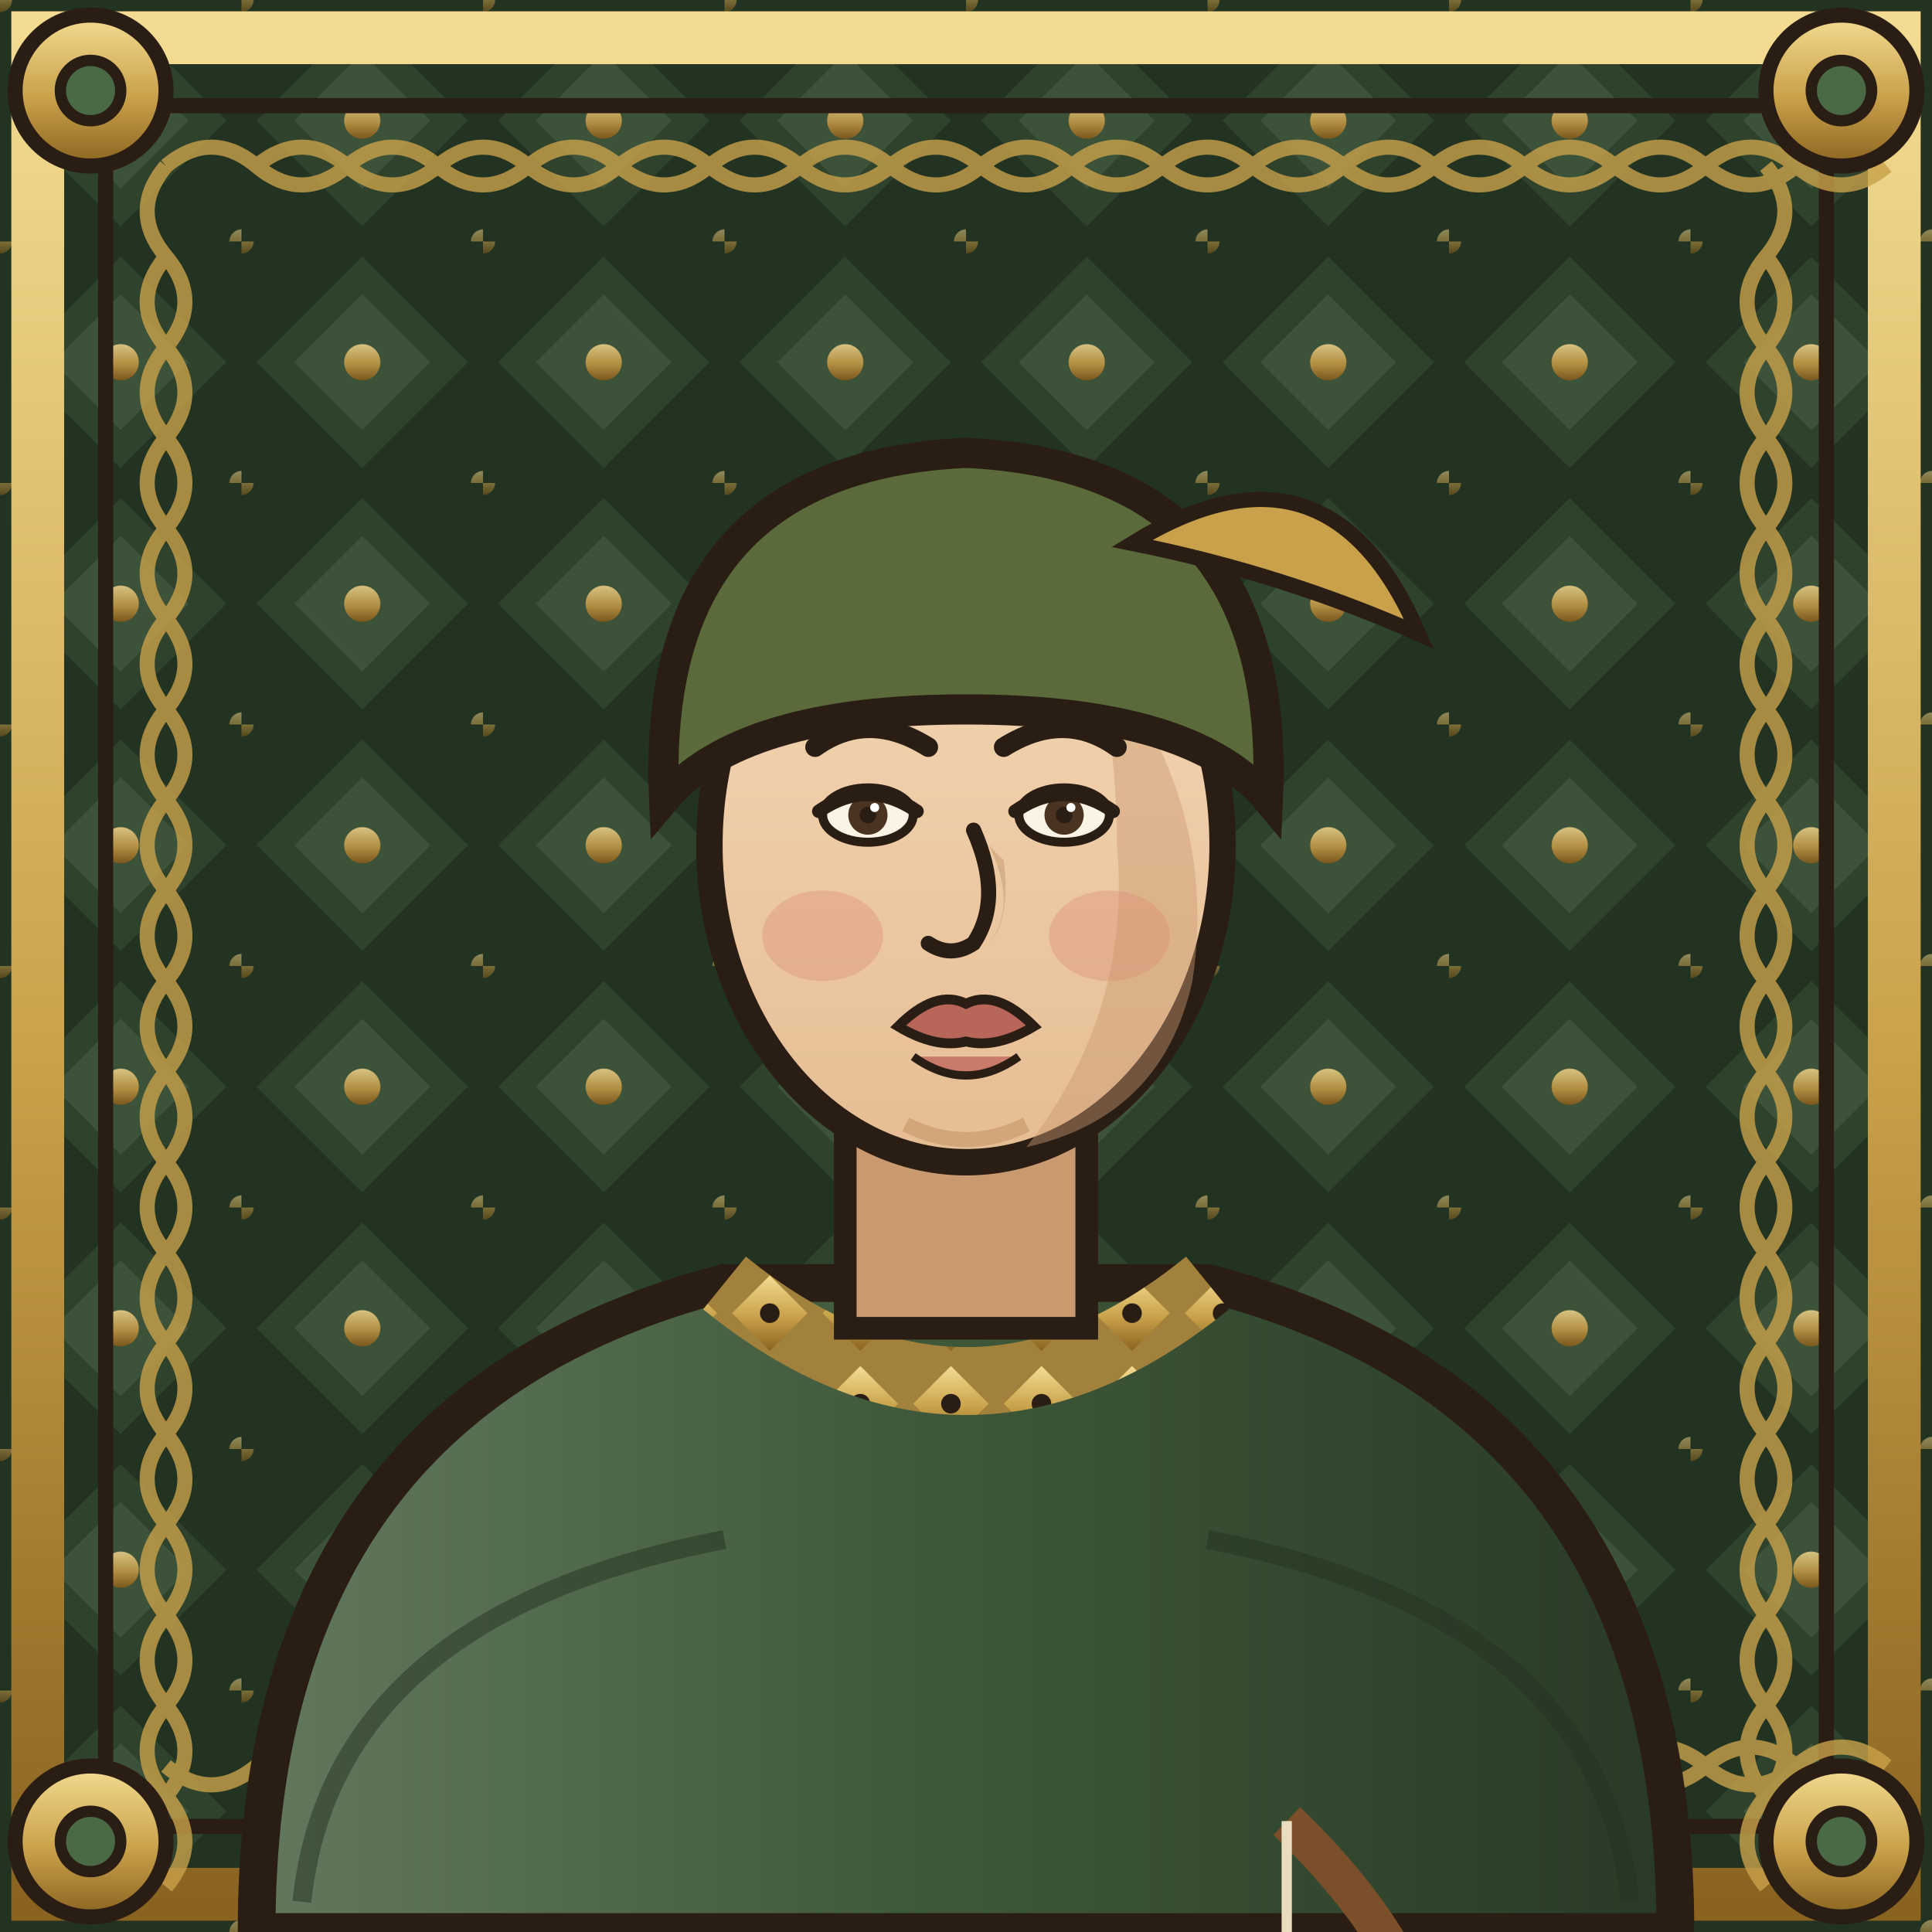
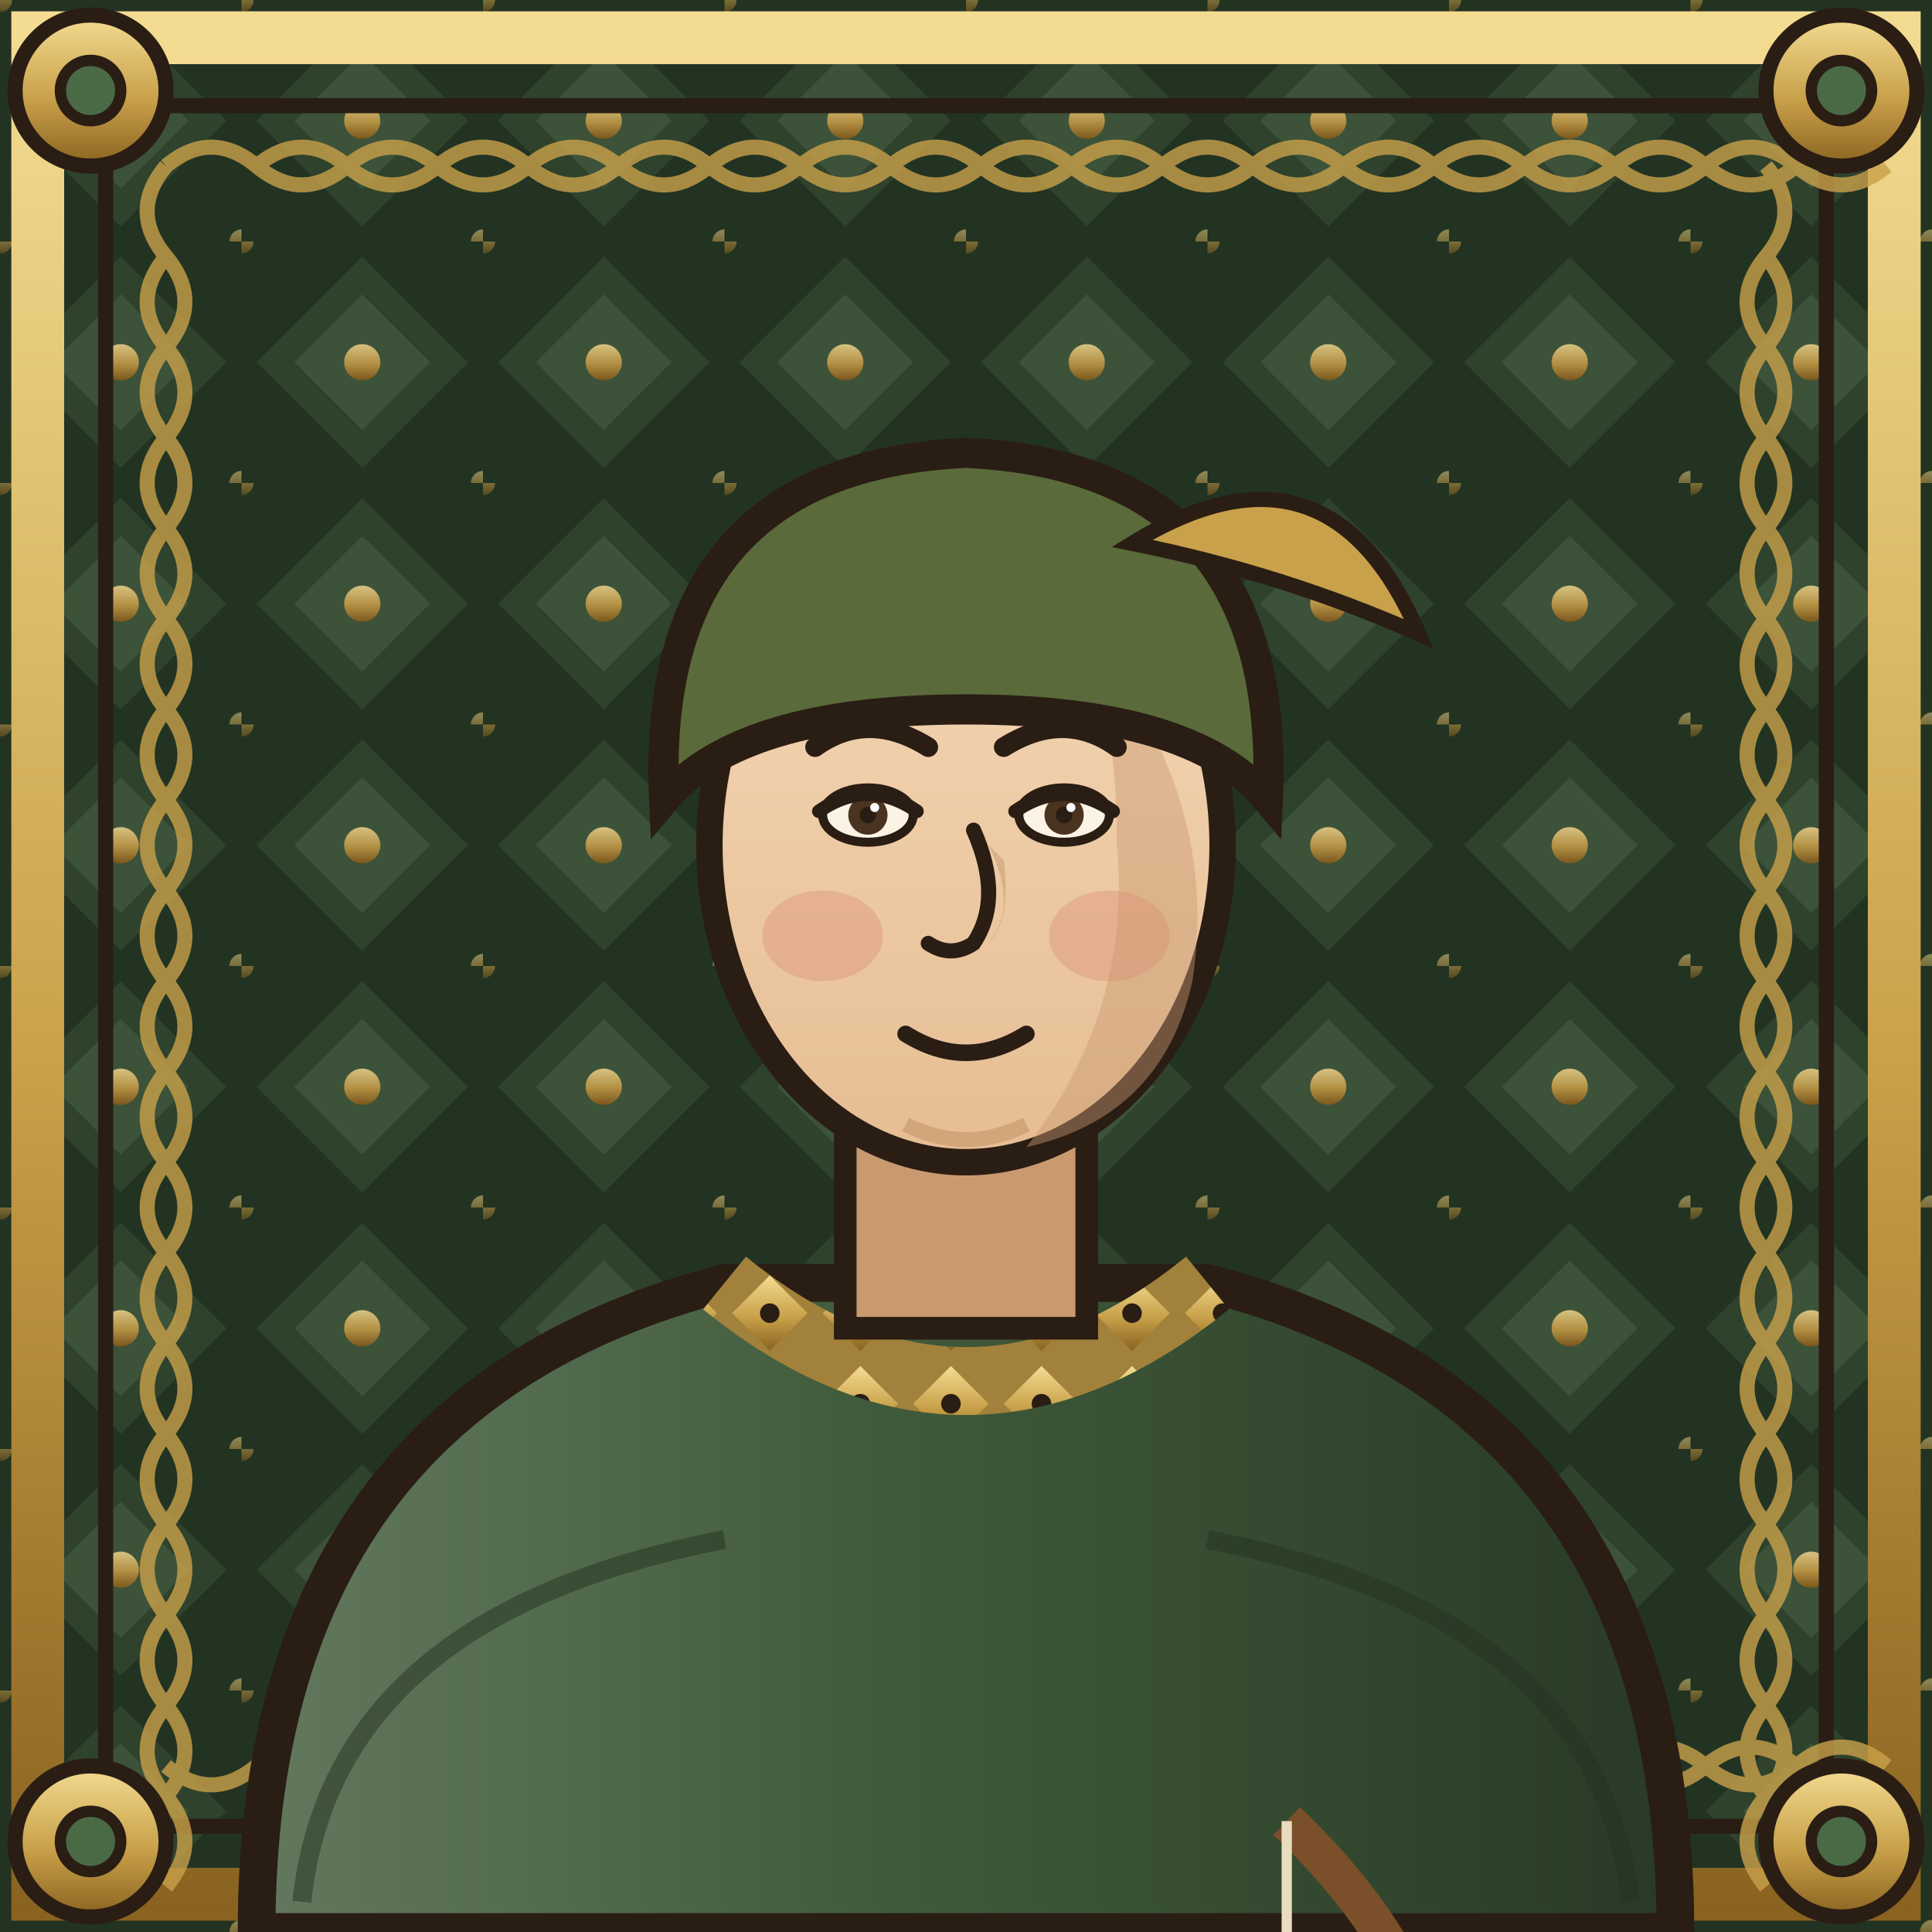
<svg xmlns="http://www.w3.org/2000/svg" viewBox="0 0 256 256" width="256" height="256">
  <defs>
    <linearGradient id="gold" x1="0" y1="0" x2="0" y2="1">
      <stop offset="0" stop-color="#f3dc92" />
      <stop offset="0.55" stop-color="#c9a14a" />
      <stop offset="1" stop-color="#8a6320" />
    </linearGradient>
    <linearGradient id="steel" x1="0" y1="0" x2="1" y2="1">
      <stop offset="0" stop-color="#eef1f4" />
      <stop offset="0.5" stop-color="#8a8f96" />
      <stop offset="1" stop-color="#4b5058" />
    </linearGradient>
    <linearGradient id="skin" x1="0" y1="0" x2="0" y2="1">
      <stop offset="0" stop-color="#f4d8b6" />
      <stop offset="1" stop-color="#e6bd93" />
    </linearGradient>
    <linearGradient id="parch" x1="0" y1="0" x2="0" y2="1">
      <stop offset="0" stop-color="#f4ead2" />
      <stop offset="1" stop-color="#e9dcbf" />
    </linearGradient>
  </defs>
  <defs>
    <linearGradient id="robe" x1="0" y1="0" x2="1" y2="0">
      <stop offset="0" stop-color="#62785d" />
      <stop offset="0.45" stop-color="#3f5a3a" />
      <stop offset="1" stop-color="#293a26" />
    </linearGradient>
    <pattern id="emb" width="12" height="12" patternUnits="userSpaceOnUse">
      <rect width="12" height="12" fill="#a1813b" />
      <path d="M6 1 L11 6 L6 11 L1 6 Z" fill="url(#gold)" />
      <circle cx="6" cy="6" r="1.3" fill="#2a1d14" />
    </pattern>
  </defs>
  <defs>
    <pattern id="field" width="32" height="32" patternUnits="userSpaceOnUse">
      <rect width="32" height="32" fill="#263a26" />
      <path d="M16 2 L30 16 L16 30 L2 16 Z" fill="#3f5a3c" opacity="0.55" />
      <path d="M16 7 L25 16 L16 25 L7 16 Z" fill="#5c7958" opacity="0.4" />
      <circle cx="16" cy="16" r="2.4" fill="url(#gold)" />
      <circle cx="0" cy="0" r="1.6" fill="url(#gold)" opacity="0.6" />
      <circle cx="32" cy="32" r="1.6" fill="url(#gold)" opacity="0.6" />
    </pattern>
  </defs>
  <rect x="0" y="0" width="256" height="256" fill="url(#field)" />
  <rect x="0" y="0" width="256" height="256" fill="#000" opacity="0.12" />
  <rect x="5" y="5" width="246" height="246" fill="none" stroke="url(#gold)" stroke-width="7" />
  <rect x="14" y="14" width="228" height="228" fill="none" stroke="#2a1d14" stroke-width="2" />
  <path d="M22 22 q6 -5 12 0 t12 0 M22 234 q6 5 12 0 t12 0 M34 22 q6 -5 12 0 t12 0 M34 234 q6 5 12 0 t12 0 M46 22 q6 -5 12 0 t12 0 M46 234 q6 5 12 0 t12 0 M58 22 q6 -5 12 0 t12 0 M58 234 q6 5 12 0 t12 0 M70 22 q6 -5 12 0 t12 0 M70 234 q6 5 12 0 t12 0 M82 22 q6 -5 12 0 t12 0 M82 234 q6 5 12 0 t12 0 M94 22 q6 -5 12 0 t12 0 M94 234 q6 5 12 0 t12 0 M106 22 q6 -5 12 0 t12 0 M106 234 q6 5 12 0 t12 0 M118 22 q6 -5 12 0 t12 0 M118 234 q6 5 12 0 t12 0 M130 22 q6 -5 12 0 t12 0 M130 234 q6 5 12 0 t12 0 M142 22 q6 -5 12 0 t12 0 M142 234 q6 5 12 0 t12 0 M154 22 q6 -5 12 0 t12 0 M154 234 q6 5 12 0 t12 0 M166 22 q6 -5 12 0 t12 0 M166 234 q6 5 12 0 t12 0 M178 22 q6 -5 12 0 t12 0 M178 234 q6 5 12 0 t12 0 M190 22 q6 -5 12 0 t12 0 M190 234 q6 5 12 0 t12 0 M202 22 q6 -5 12 0 t12 0 M202 234 q6 5 12 0 t12 0 M214 22 q6 -5 12 0 t12 0 M214 234 q6 5 12 0 t12 0 M226 22 q6 -5 12 0 t12 0 M226 234 q6 5 12 0 t12 0 M22 22 q-5 6 0 12 t0 12 M234 22 q5 6 0 12 t0 12 M22 34 q-5 6 0 12 t0 12 M234 34 q5 6 0 12 t0 12 M22 46 q-5 6 0 12 t0 12 M234 46 q5 6 0 12 t0 12 M22 58 q-5 6 0 12 t0 12 M234 58 q5 6 0 12 t0 12 M22 70 q-5 6 0 12 t0 12 M234 70 q5 6 0 12 t0 12 M22 82 q-5 6 0 12 t0 12 M234 82 q5 6 0 12 t0 12 M22 94 q-5 6 0 12 t0 12 M234 94 q5 6 0 12 t0 12 M22 106 q-5 6 0 12 t0 12 M234 106 q5 6 0 12 t0 12 M22 118 q-5 6 0 12 t0 12 M234 118 q5 6 0 12 t0 12 M22 130 q-5 6 0 12 t0 12 M234 130 q5 6 0 12 t0 12 M22 142 q-5 6 0 12 t0 12 M234 142 q5 6 0 12 t0 12 M22 154 q-5 6 0 12 t0 12 M234 154 q5 6 0 12 t0 12 M22 166 q-5 6 0 12 t0 12 M234 166 q5 6 0 12 t0 12 M22 178 q-5 6 0 12 t0 12 M234 178 q5 6 0 12 t0 12 M22 190 q-5 6 0 12 t0 12 M234 190 q5 6 0 12 t0 12 M22 202 q-5 6 0 12 t0 12 M234 202 q5 6 0 12 t0 12 M22 214 q-5 6 0 12 t0 12 M234 214 q5 6 0 12 t0 12 M22 226 q-5 6 0 12 t0 12 M234 226 q5 6 0 12 t0 12" fill="none" stroke="#c9a14a" stroke-width="2" opacity="0.8" />
  <circle cx="12" cy="12" r="10" fill="url(#gold)" stroke="#2a1d14" stroke-width="2" />
  <circle cx="12" cy="12" r="4" fill="#4a6a46" stroke="#2a1d14" stroke-width="1.5" />
  <circle cx="244" cy="12" r="10" fill="url(#gold)" stroke="#2a1d14" stroke-width="2" />
  <circle cx="244" cy="12" r="4" fill="#4a6a46" stroke="#2a1d14" stroke-width="1.5" />
  <circle cx="12" cy="244" r="10" fill="url(#gold)" stroke="#2a1d14" stroke-width="2" />
  <circle cx="12" cy="244" r="4" fill="#4a6a46" stroke="#2a1d14" stroke-width="1.5" />
  <circle cx="244" cy="244" r="10" fill="url(#gold)" stroke="#2a1d14" stroke-width="2" />
  <circle cx="244" cy="244" r="4" fill="#4a6a46" stroke="#2a1d14" stroke-width="1.5" />
  <path d="M34 256 Q34 186 96 170 L160 170 Q222 186 222 256 Z" fill="url(#robe)" stroke="#2a1d14" stroke-width="5" />
  <path d="M96 170 Q128 196 160 170" fill="none" stroke="url(#emb)" stroke-width="9" />
  <path d="M40 252 Q44 214 96 204" fill="none" stroke="#233220" stroke-width="2.5" opacity="0.5" />
  <path d="M216 252 Q212 214 160 204" fill="none" stroke="#233220" stroke-width="2.5" opacity="0.5" />
  <rect x="112" y="136" width="32" height="40" fill="#c99a70" stroke="#2a1d14" stroke-width="3" />
  <g transform="translate(128 112)">
    <ellipse cx="0" cy="0" rx="34" ry="42" fill="url(#skin)" stroke="#2a1d14" stroke-width="3.5" />
    <path d="M14 -30 Q34 -8 30 18 Q26 36 8 40 Q22 22 20 0 Q20 -20 14 -30 Z" fill="#c99a70" opacity="0.45" />
    <ellipse cx="-19" cy="12" rx="8" ry="6" fill="#d98f74" opacity="0.4" />
    <ellipse cx="19" cy="12" rx="8" ry="6" fill="#d98f74" opacity="0.4" />
    <path d="M-8 37 Q0 41 8 37" fill="none" stroke="#c99a70" stroke-width="2" opacity="0.7" />
    <ellipse cx="-13" cy="-4" rx="6" ry="3.6" fill="#fbf4e4" stroke="#2a1d14" stroke-width="1.2" />
    <circle cx="-13" cy="-4" r="2.6" fill="#4a3320" />
    <circle cx="-13" cy="-4" r="1.1" fill="#2a1d14" />
    <circle cx="-12.1" cy="-5" r="0.6" fill="#ffffff" />
    <path d="M-19.5 -4.5 Q-13 -9 -6.5 -4.5" fill="none" stroke="#2a1d14" stroke-width="1.8" stroke-linecap="round" />
    <ellipse cx="13" cy="-4" rx="6" ry="3.6" fill="#fbf4e4" stroke="#2a1d14" stroke-width="1.2" />
    <circle cx="13" cy="-4" r="2.6" fill="#4a3320" />
    <circle cx="13" cy="-4" r="1.1" fill="#2a1d14" />
    <circle cx="13.9" cy="-5" r="0.6" fill="#ffffff" />
    <path d="M6.5 -4.5 Q13 -9 19.5 -4.5" fill="none" stroke="#2a1d14" stroke-width="1.8" stroke-linecap="round" />
    <path d="M-20 -13 Q-13 -18 -5 -13" fill="none" stroke="#2a1d14" stroke-width="2.6" stroke-linecap="round" />
    <path d="M5 -13 Q13 -18 20 -13" fill="none" stroke="#2a1d14" stroke-width="2.6" stroke-linecap="round" />
    <path d="M1 -2 Q5 7 1 13 Q-2 15 -5 13" fill="none" stroke="#2a1d14" stroke-width="2" stroke-linecap="round" />
    <path d="M3 0 Q7 8 3 13 Q6 10 5 2 Z" fill="#c99a70" opacity="0.55" />
-     <path d="M-9 24 Q-4 19 0 21 Q4 19 9 24 Q4 27 0 26 Q-4 27 -9 24 Z" fill="#b8665a" stroke="#2a1d14" stroke-width="1.3" />
-     <path d="M-7 28 Q0 33 7 28" fill="#c97a6a" stroke="#2a1d14" stroke-width="1.1" />
+     <path d="M-8 25 Q0 30 8 25" fill="none" stroke="#2a1d14" stroke-width="2.2" stroke-linecap="round" />
    <path d="M-37 -10 Q-42 -50 0 -52 Q42 -50 37 -10 Q31 -28 18 -32 Q0 -22 -18 -32 Q-31 -28 -37 -10 Z" fill="#5a3a22" stroke="#2a1d14" stroke-width="3" />
    <path d="M-24 -34 Q-14.4 -26 -19.2 -18" fill="none" stroke="#3f2918" stroke-width="1.2" opacity="0.7" />
    <path d="M-12 -34 Q-7.2 -26 -9.6 -18" fill="none" stroke="#3f2918" stroke-width="1.2" opacity="0.7" />
    <path d="M0 -34 Q0.0 -26 0.0 -18" fill="none" stroke="#3f2918" stroke-width="1.2" opacity="0.7" />
    <path d="M12 -34 Q7.2 -26 9.6 -18" fill="none" stroke="#3f2918" stroke-width="1.2" opacity="0.7" />
    <path d="M24 -34 Q14.4 -26 19.2 -18" fill="none" stroke="#3f2918" stroke-width="1.2" opacity="0.7" />
    <path d="M-40 -6 Q-42 -50 0 -52 Q42 -50 40 -6 Q30 -18 0 -18 Q-30 -18 -40 -6 Z" fill="#5a6a3a" stroke="#2a1d14" stroke-width="4" />
    <path d="M22 -40 Q48 -56 60 -28 Q42 -36 22 -40 Z" fill="#c9a14a" stroke="#2a1d14" stroke-width="2" />
  </g>
  <g transform="translate(128 226) scale(0.85)">
    <path d="M50 18 Q98 64 50 110" fill="none" stroke="#7a4f2a" stroke-width="6" />
    <path d="M50 18 L50 110" stroke="#e9dcbf" stroke-width="1.6" />
  </g>
</svg>
